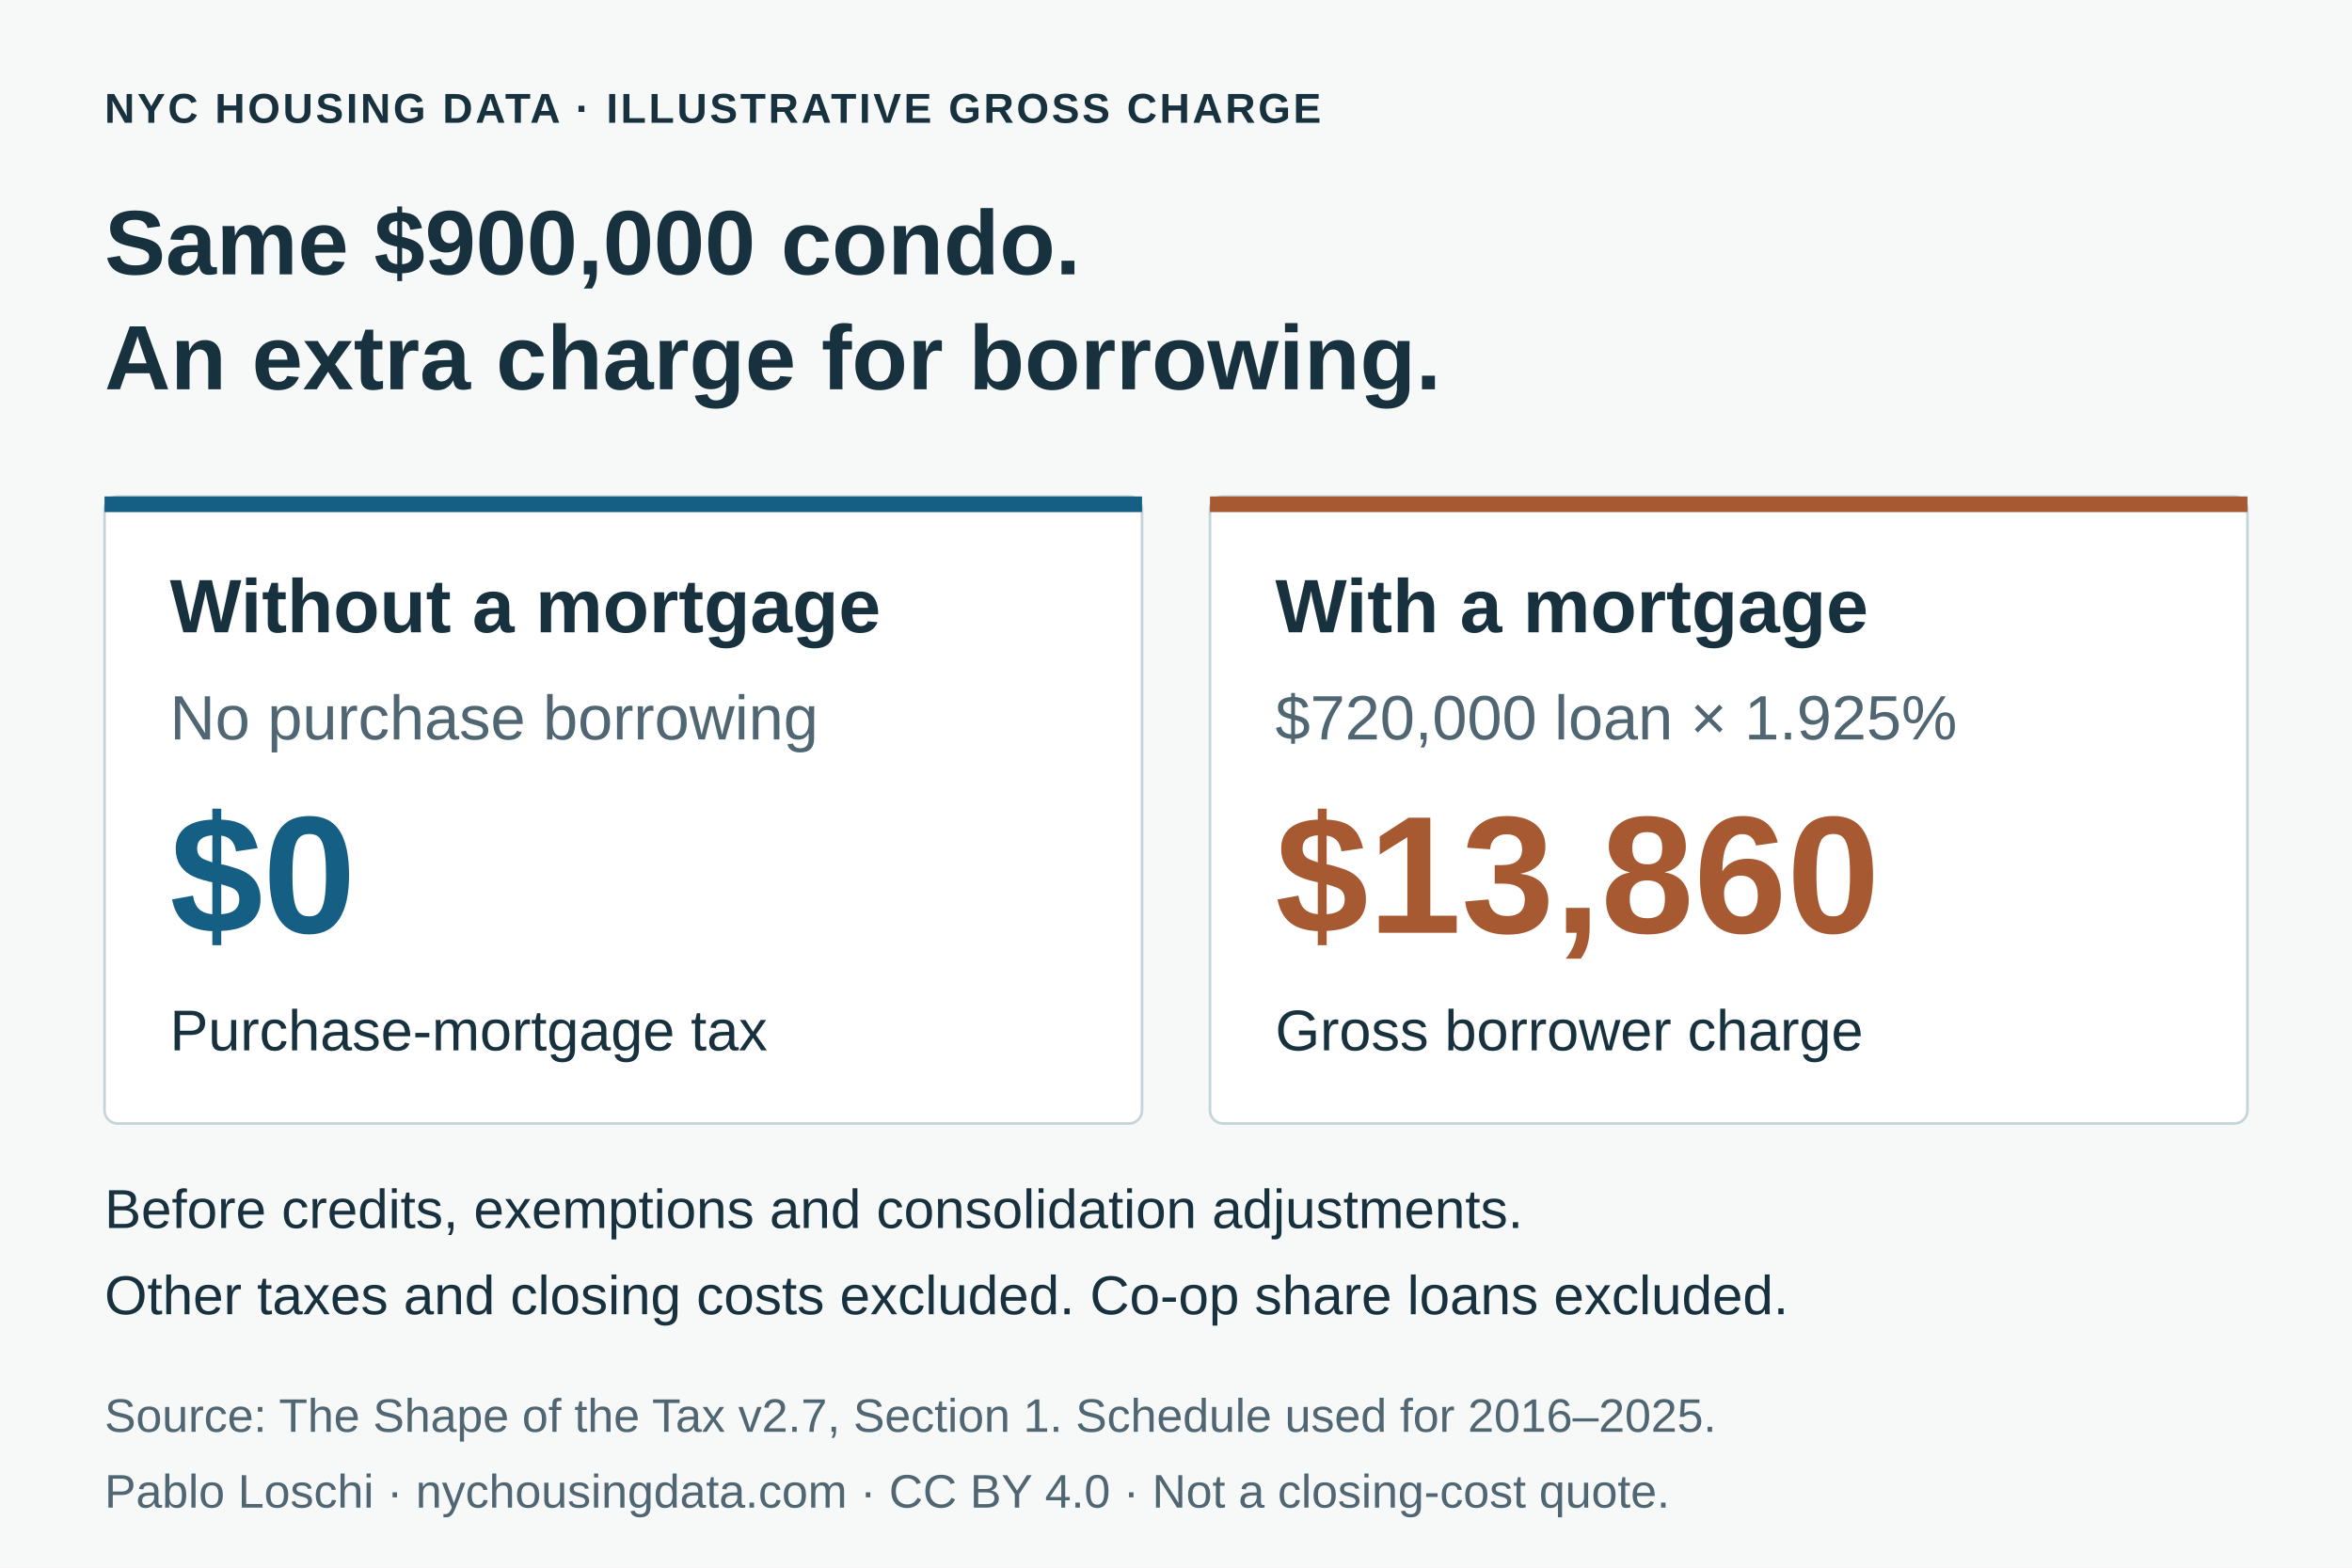
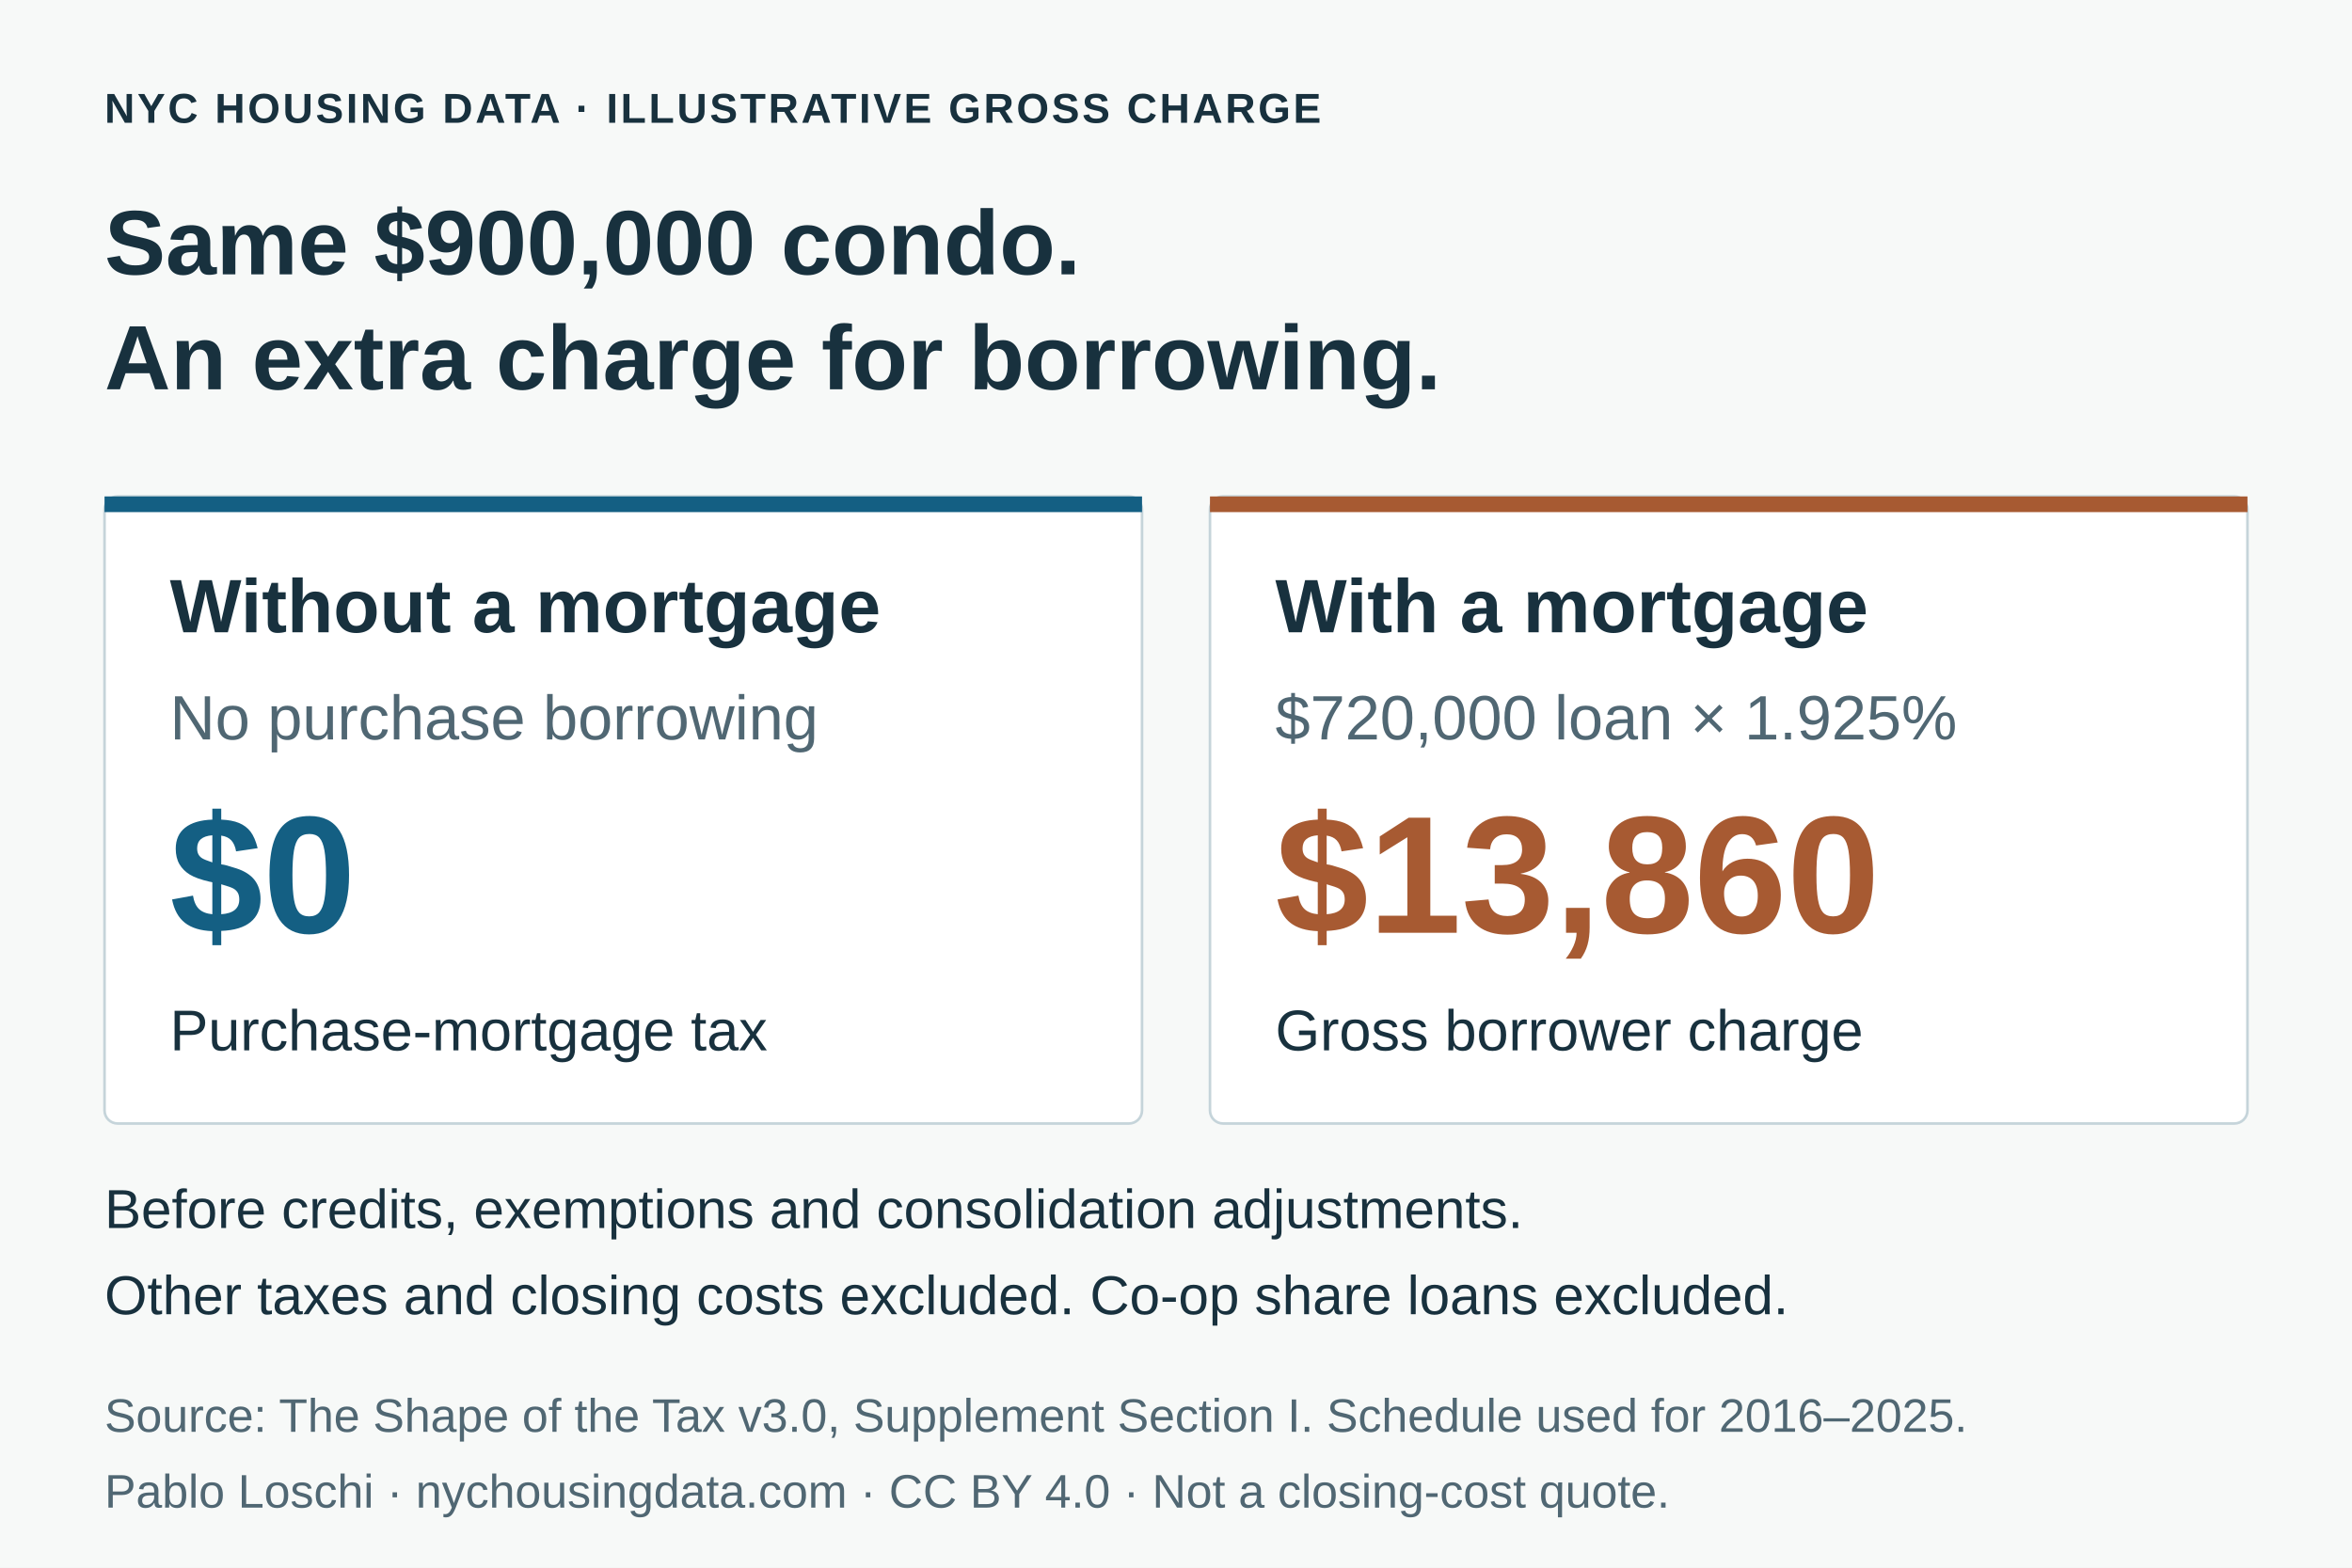
<svg xmlns="http://www.w3.org/2000/svg" width="900" height="600" viewBox="0 0 900 600" role="img" aria-labelledby="title desc">
  <rect width="900" height="600" fill="#f7f9f8" />
  <g font-family="Arial, Helvetica, sans-serif" fill="#18313e">
    <text x="40" y="47" font-size="16" font-weight="700" letter-spacing="1">NYC HOUSING DATA · ILLUSTRATIVE GROSS CHARGE</text>
    <text x="40" y="105" font-size="35" font-weight="700">Same $900,000 condo.</text>
    <text x="40" y="149" font-size="35" font-weight="700">An extra charge for borrowing.</text>
    <rect x="40" y="190" width="397" height="240" rx="5" fill="#fff" stroke="#c5d4da" />
    <rect x="463" y="190" width="397" height="240" rx="5" fill="#fff" stroke="#c5d4da" />
    <rect x="40" y="190" width="397" height="6" fill="#145f83" />
    <rect x="463" y="190" width="397" height="6" fill="#a75a32" />
    <text x="65" y="242" font-size="29" font-weight="700">Without a mortgage</text>
    <text x="488" y="242" font-size="29" font-weight="700">With a mortgage</text>
    <text x="65" y="283" font-size="24" fill="#506773">No purchase borrowing</text>
    <text x="488" y="283" font-size="24" fill="#506773">$720,000 loan × 1.925%</text>
    <text x="65" y="357" font-size="64" font-weight="700" fill="#145f83">$0</text>
    <text x="488" y="357" font-size="64" font-weight="700" fill="#a75a32">$13,860</text>
    <text x="65" y="402" font-size="22">Purchase-mortgage tax</text>
    <text x="488" y="402" font-size="22">Gross borrower charge</text>
    <text x="40" y="470" font-size="21">Before credits, exemptions and consolidation adjustments.</text>
    <text x="40" y="503" font-size="21">Other taxes and closing costs excluded. Co-op share loans excluded.</text>
-     <text x="40" y="548" font-size="18" fill="#506773">Source: The Shape of the Tax v2.7, Section 1. Schedule used for 2016–2025.</text>
+     <text x="40" y="548" font-size="18" fill="#506773">Source: The Shape of the Tax v3.0, Supplement Section I. Schedule used for 2016–2025.</text>
    <text x="40" y="577" font-size="18" fill="#506773">Pablo Loschi · nychousingdata.com · CC BY 4.0 · Not a closing-cost quote.</text>
  </g>
</svg>
